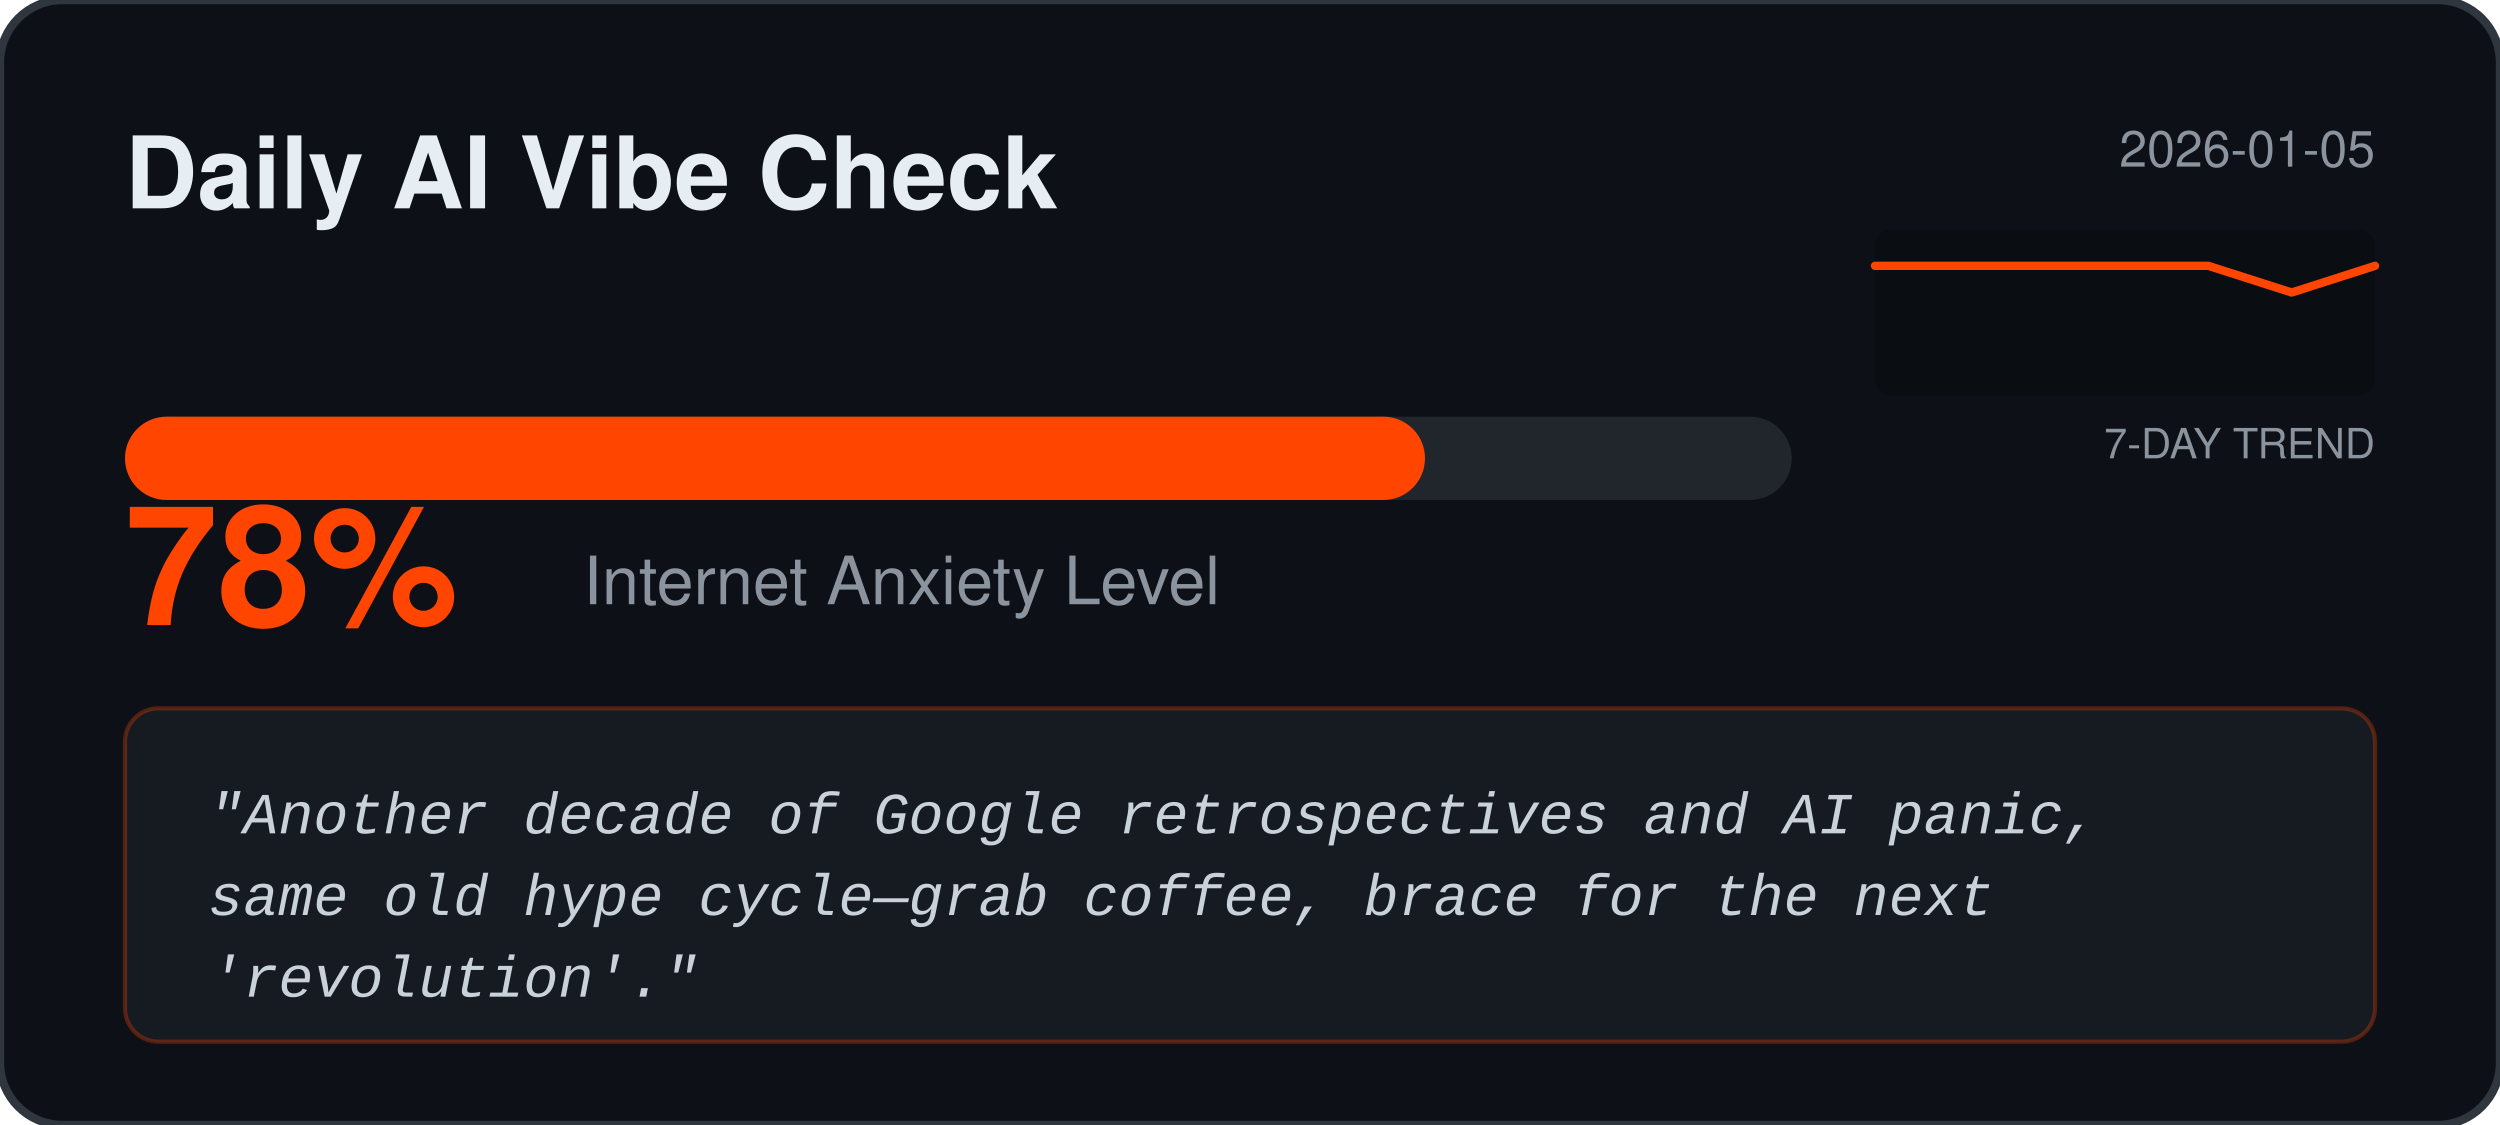
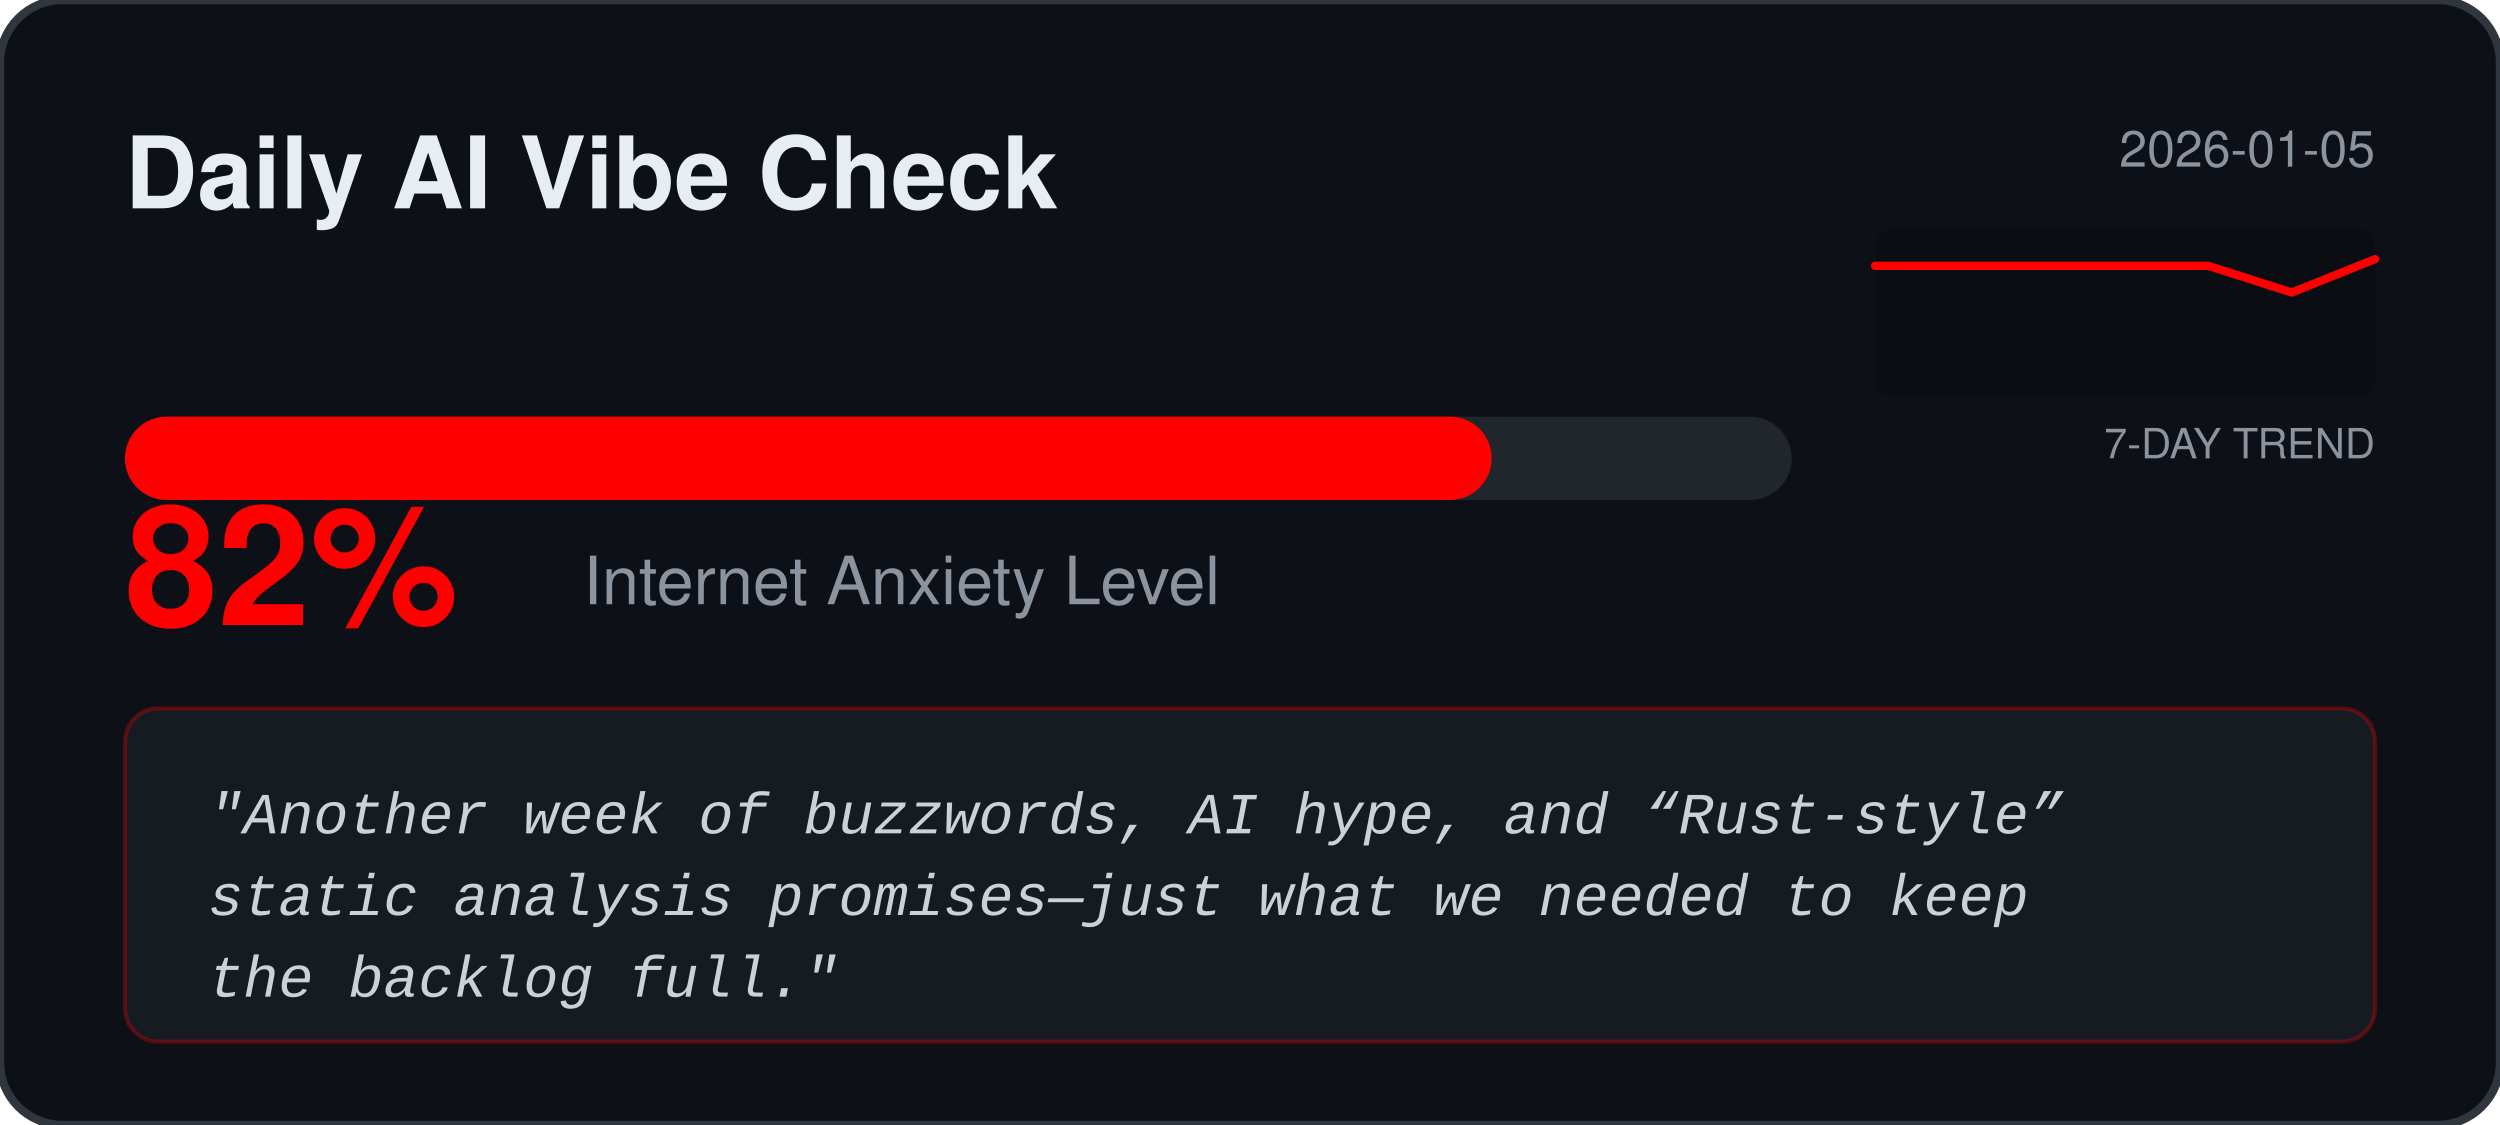
<svg xmlns="http://www.w3.org/2000/svg" width="600" height="270" viewBox="0 0 600 270" fill="none">
  <rect width="600" height="270" rx="15" fill="#0D1117" stroke="#30363D" stroke-width="2" />
  <text x="30" y="50" fill="#E6EDF3" font-family="Segoe UI, Helvetica, sans-serif" font-weight="bold" font-size="24">Daily AI Vibe Check</text>
  <text x="570" y="40" fill="#8B949E" font-family="Segoe UI, Helvetica, sans-serif" font-size="12" text-anchor="end">2026-01-05</text>
  <rect x="450" y="55" width="120" height="40" fill="#000000" fill-opacity="0.2" rx="4" />
  <text x="570" y="110" fill="#8B949E" font-family="Segoe UI, Helvetica, sans-serif" font-size="10" text-anchor="end">7-DAY TREND</text>
-   <polyline points="450.0,63.8 470.0,63.8 490.0,63.8 510.0,63.8 530.0,63.8 550.0,70.2 570.0,63.8" fill="none" stroke="#FF4500" stroke-width="2" stroke-linecap="round" stroke-linejoin="round" />
+   <polyline points="450.0,63.8 470.0,63.8 490.0,63.8 510.0,63.8 530.0,63.8 550.0,70.2 570.0,62.2" fill="none" stroke="#FF0000" stroke-width="2" stroke-linecap="round" stroke-linejoin="round" />
  <rect x="30" y="100" width="400" height="20" rx="10" fill="#21262D" />
-   <rect x="30" y="100" width="312.0" height="20" rx="10" fill="#FF4500" />
-   <text x="30" y="150" fill="#FF4500" font-family="Segoe UI, Helvetica, sans-serif" font-weight="bold" font-size="40">78%</text>
+   <rect x="30" y="100" width="328.0" height="20" rx="10" fill="#FF0000" />
+   <text x="30" y="150" fill="#FF0000" font-family="Segoe UI, Helvetica, sans-serif" font-weight="bold" font-size="40">82%</text>
  <text x="140" y="145" fill="#8B949E" font-family="Segoe UI, Helvetica, sans-serif" font-size="16">Internet Anxiety Level</text>
-   <rect x="30" y="170" width="540" height="80" rx="8" fill="#161B22" stroke="#FF4500" stroke-opacity="0.3" />
+   <rect x="30" y="170" width="540" height="80" rx="8" fill="#161B22" stroke="#FF0000" stroke-opacity="0.3" />
  <text x="50" y="200" fill="#C9D1D9" font-family="Courier New, monospace" font-size="14" font-style="italic">
-     <tspan x="50" dy="0">"Another decade of Google retrospectives and AI panic,</tspan>
-     <tspan x="50" dy="1.4em">same old hype cycle—grab coffee, brace for the next</tspan>
-     <tspan x="50" dy="1.4em">'revolution'."</tspan>
+     <tspan x="50" dy="0">"Another week of buzzwords, AI hype, and “Rust‑style”</tspan>
+     <tspan x="50" dy="1.4em">static analysis promises—just what we needed to keep</tspan>
+     <tspan x="50" dy="1.4em">the backlog full."</tspan>
  </text>
</svg>
